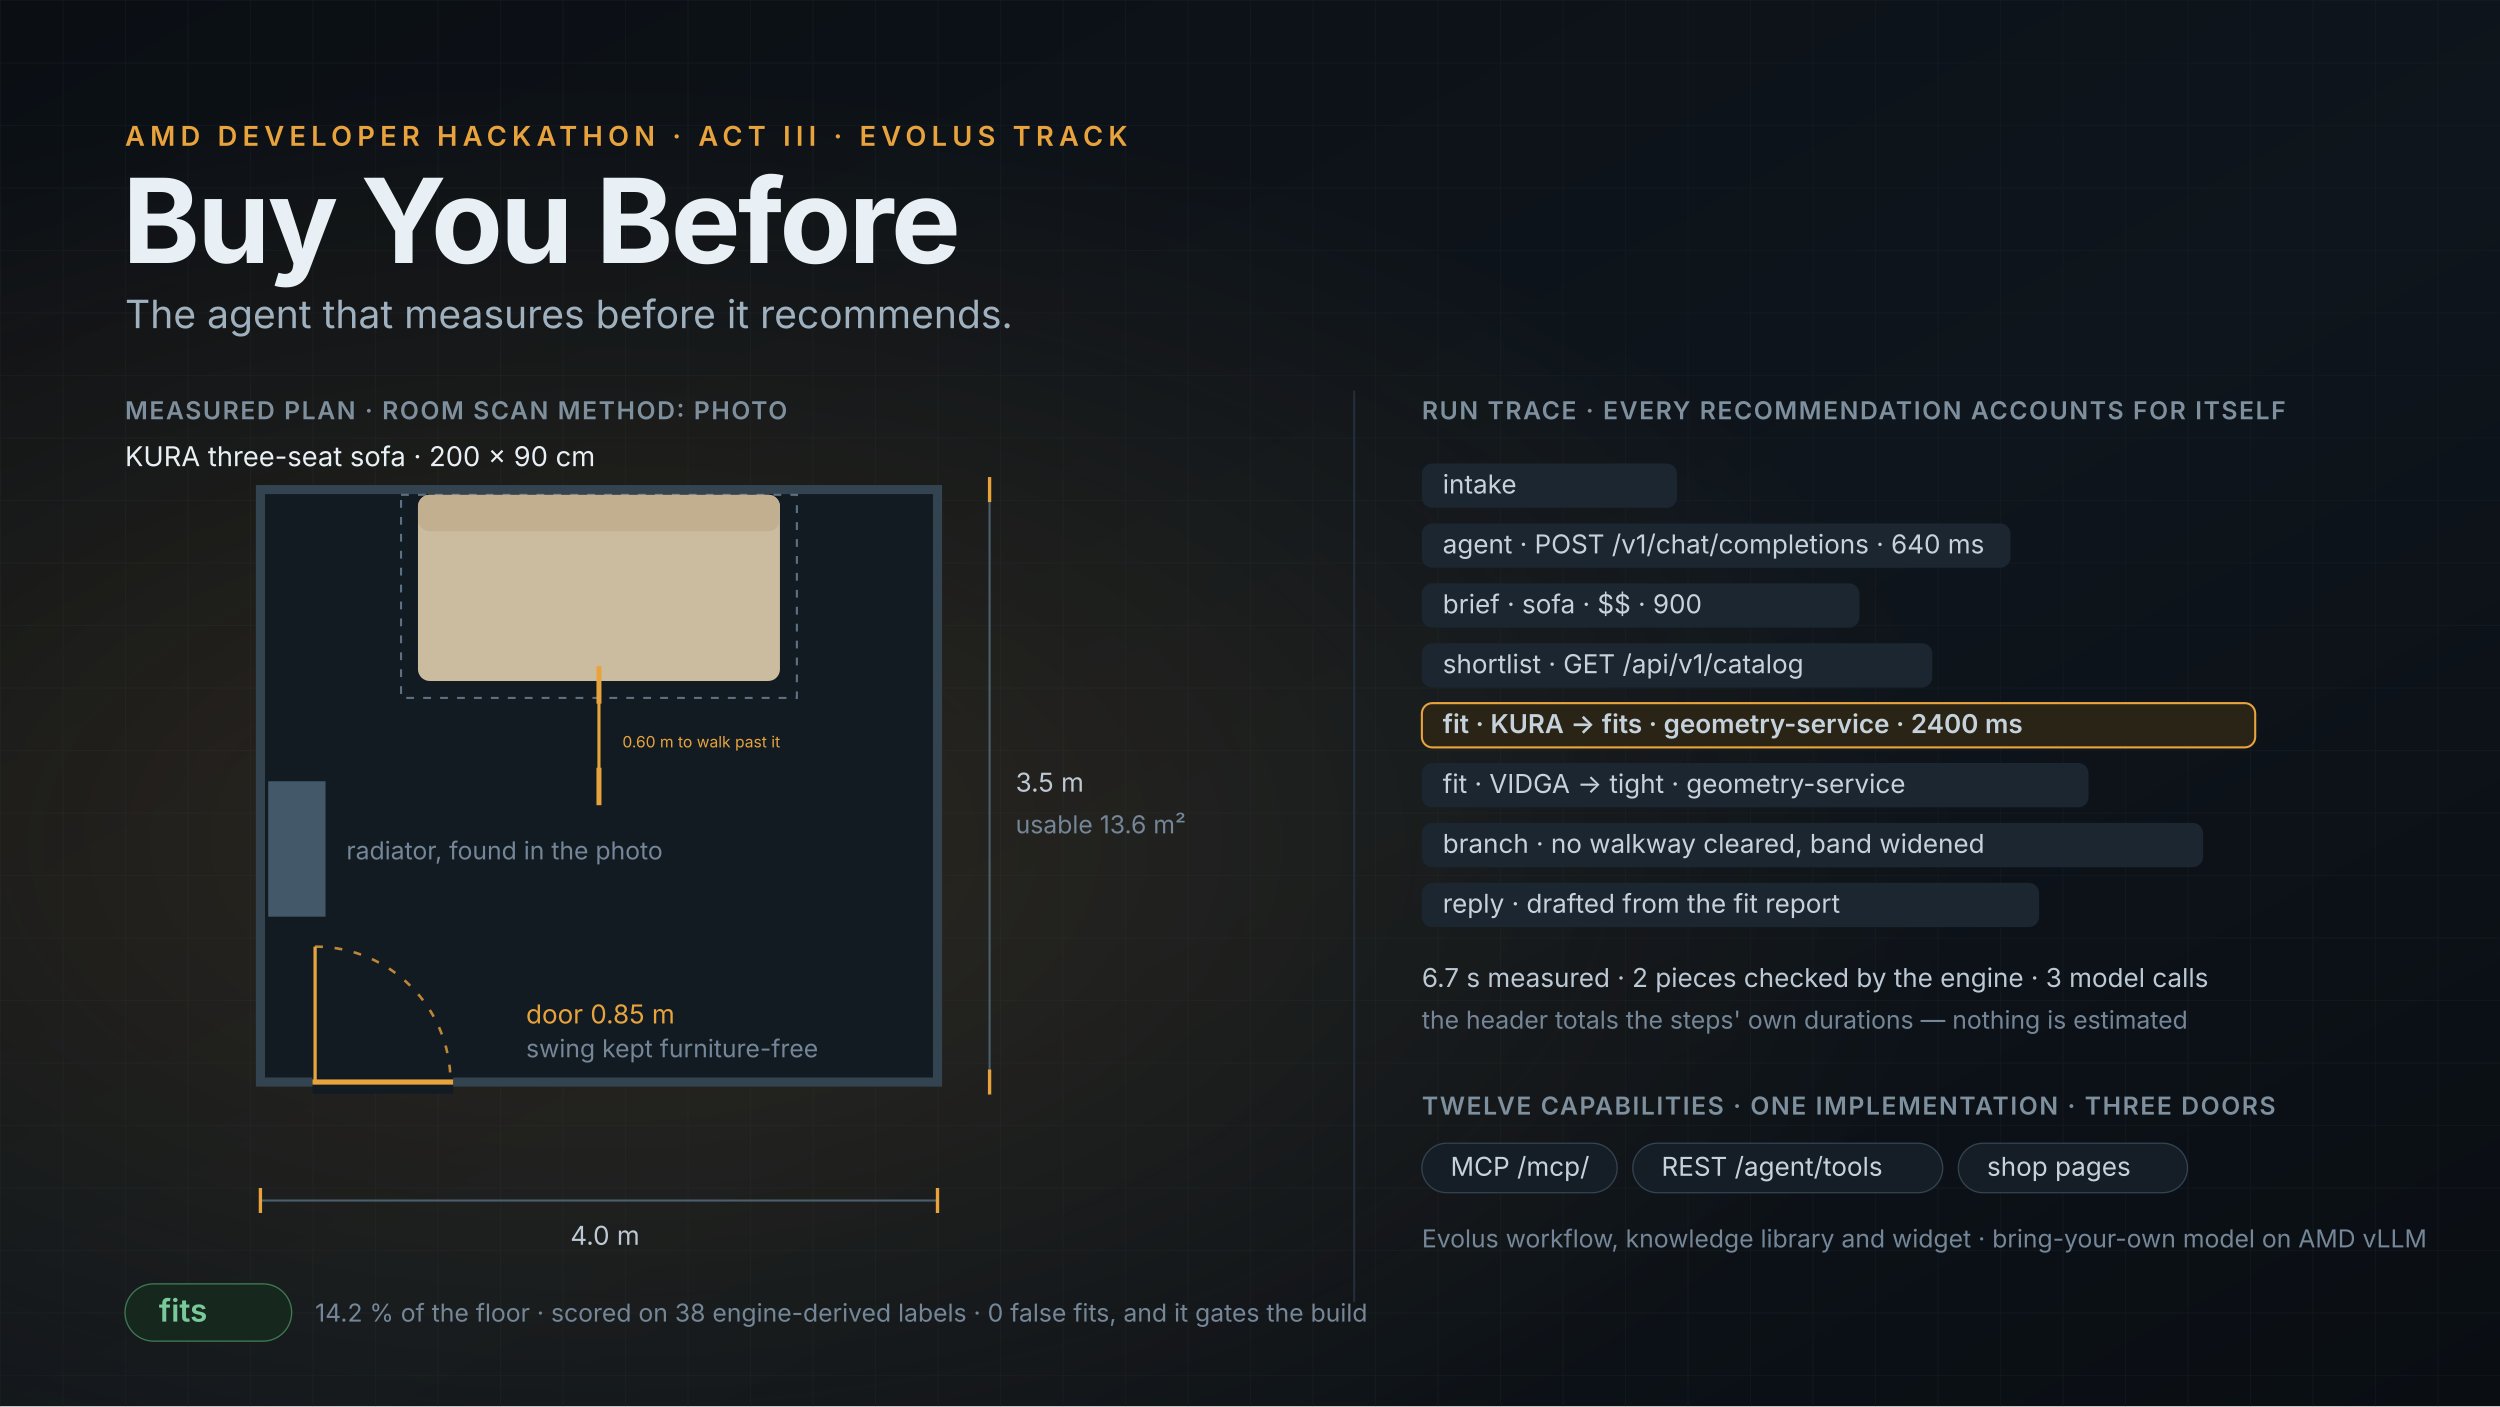
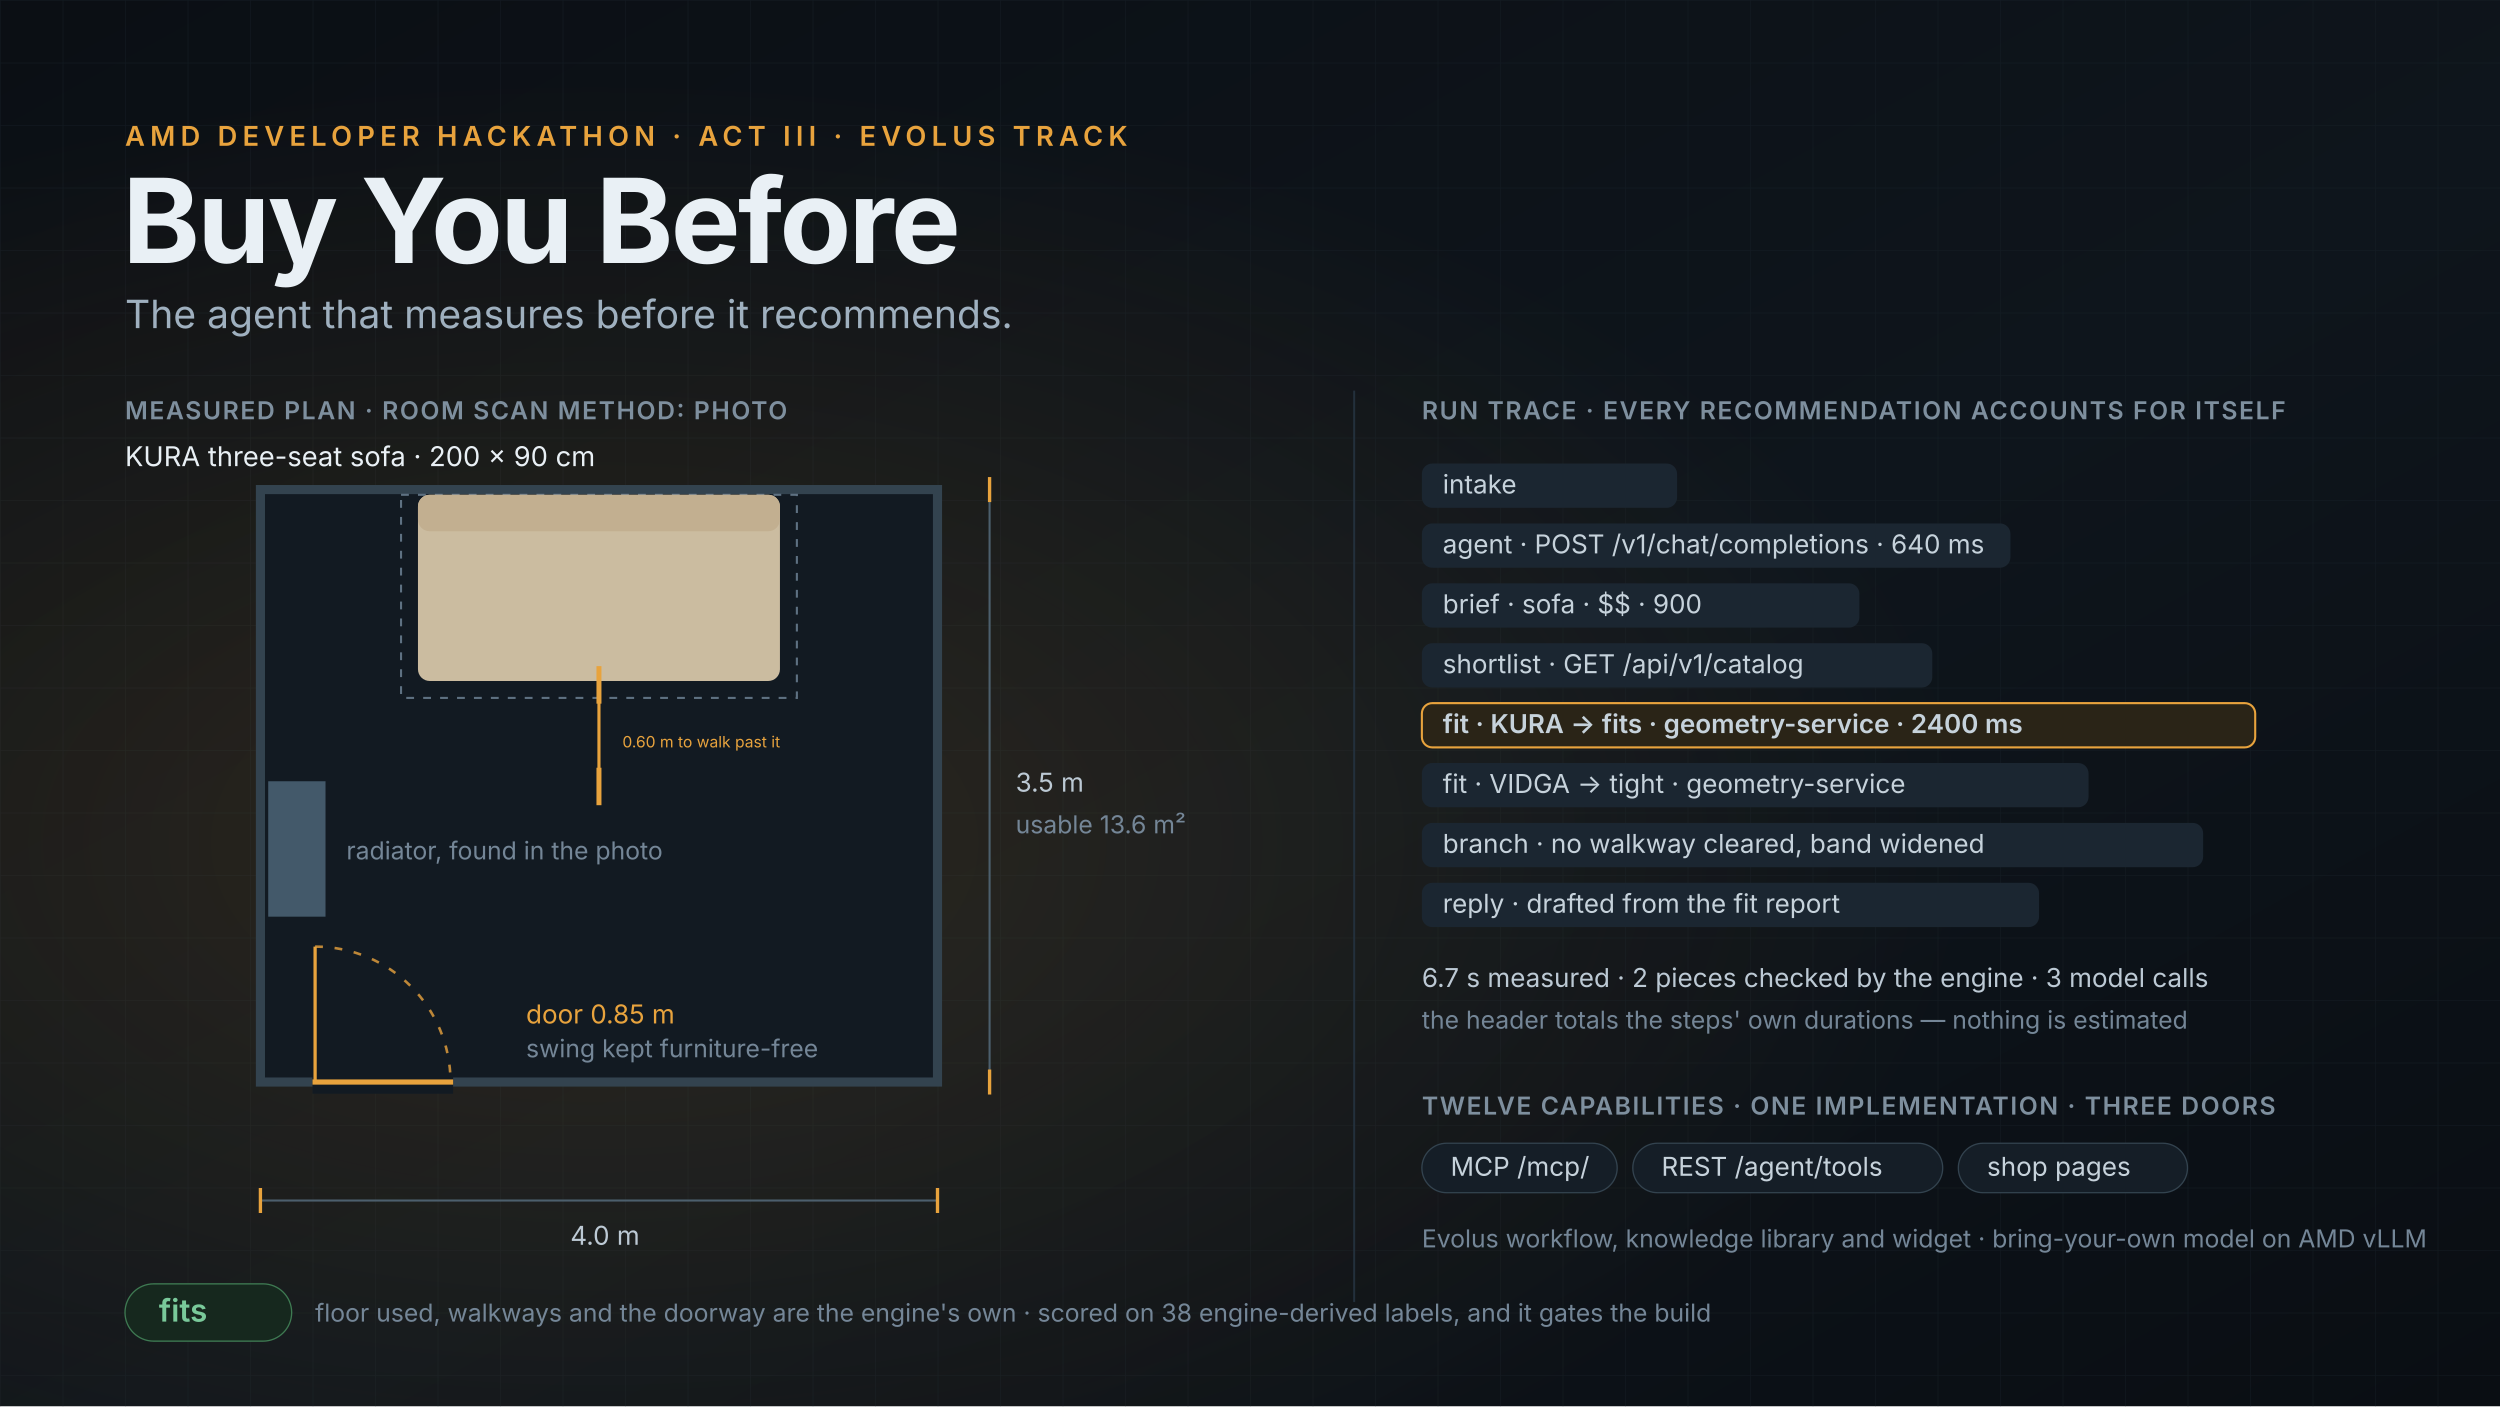
<svg xmlns="http://www.w3.org/2000/svg" width="1920" height="1080" viewBox="0 0 1920 1080" role="img" aria-label="Buy You Before — the agent that measures before it recommends">
  <defs>
    <linearGradient id="bg" x1="0" y1="0" x2="1" y2="1">
      <stop offset="0" stop-color="#0B0F14" />
      <stop offset="0.55" stop-color="#0E151C" />
      <stop offset="1" stop-color="#0A0E13" />
    </linearGradient>
    <radialGradient id="glow" cx="0.24" cy="0.60" r="0.55">
      <stop offset="0" stop-color="#E8A33D" stop-opacity="0.14" />
      <stop offset="1" stop-color="#E8A33D" stop-opacity="0" />
    </radialGradient>
    <pattern id="grid" width="48" height="48" patternUnits="userSpaceOnUse">
      <path d="M48 0H0V48" fill="none" stroke="#192229" stroke-width="1" />
    </pattern>
    <marker id="tick" viewBox="0 0 6 12" refX="3" refY="6" markerWidth="6" markerHeight="12">
      <path d="M3 0v12" stroke="#E8A33D" stroke-width="1.6" />
    </marker>
    <style>
      .f { font-family: "Segoe UI", Inter, system-ui, sans-serif; }
      .eyebrow { font-size: 21px; letter-spacing: 4px; fill: #E8A33D; font-weight: 600; }
      .h1 { font-size: 90px; letter-spacing: -2px; fill: #E9F0F5; font-weight: 700; }
      .sub { font-size: 30px; fill: #9FB0BF; }
      .lbl { font-size: 19px; letter-spacing: 1.2px; fill: #7E8F9E; font-weight: 600; }
      .dim { font-size: 20px; fill: #BCC9D4; }
      .amber { fill: #E8A33D; }
      .step { font-size: 20px; fill: #C6D2DB; }
      .fine { font-size: 19px; fill: #748697; }
    </style>
  </defs>
  <rect width="1920" height="1080" fill="url(#bg)" />
  <rect width="1920" height="1080" fill="url(#grid)" opacity="0.55" />
  <rect width="1920" height="1080" fill="url(#glow)" />
  <g class="f">
    <text class="eyebrow" x="96" y="112">AMD DEVELOPER HACKATHON · ACT III · EVOLUS TRACK</text>
    <text class="h1" x="94" y="202">Buy You Before</text>
    <text class="sub" x="96" y="252">The agent that measures before it recommends.</text>
  </g>
  <g>
    <text class="f lbl" x="96" y="322">MEASURED PLAN · ROOM SCAN METHOD: PHOTO</text>
    <text class="f" x="96" y="358" font-size="21" fill="#E9F0F5">KURA three-seat sofa · 200 × 90 cm</text>
    <rect x="200" y="376" width="520" height="455" fill="#121A22" stroke="#33434F" stroke-width="7" />
    <rect x="240" y="822" width="108" height="18" fill="#121A22" />
    <path d="M348 831h-108" stroke="#E8A33D" stroke-width="4" />
    <path d="M242 727 A104 104 0 0 1 346 831" fill="none" stroke="#E8A33D" stroke-width="2" stroke-dasharray="6 9" opacity="0.8" />
    <path d="M242 831v-104" stroke="#E8A33D" stroke-width="2.5" />
    <text class="f dim amber" x="404" y="786">door 0.85 m</text>
    <text class="f fine" x="404" y="812">swing kept furniture-free</text>
    <rect x="308" y="380" width="304" height="156" fill="none" stroke="#5E7182" stroke-width="1.6" stroke-dasharray="6 7" />
    <rect x="321" y="380" width="278" height="143" rx="9" fill="#D8C7A9" opacity="0.93" />
    <rect x="321" y="380" width="278" height="28" rx="9" fill="#C2AF90" />
    <path d="M460 526v78" stroke="#E8A33D" stroke-width="2.4" marker-start="url(#tick)" marker-end="url(#tick)" />
    <text class="f amber" x="478" y="574">0.60 m to walk past it</text>
    <rect x="206" y="600" width="44" height="104" fill="#43596A" />
    <text class="f fine" x="266" y="660">radiator, found in the photo</text>
    <path d="M200 922h520" stroke="#4C5F6D" stroke-width="1.6" marker-start="url(#tick)" marker-end="url(#tick)" />
    <text class="f dim" x="438" y="956">4.0 m</text>
    <path d="M760 376v455" stroke="#4C5F6D" stroke-width="1.6" marker-start="url(#tick)" marker-end="url(#tick)" />
    <text class="f dim" x="780" y="608">3.5 m</text>
    <text class="f fine" x="780" y="640">usable 13.6 m²</text>
  </g>
  <g class="f">
    <rect x="96" y="986" width="128" height="44" rx="22" fill="#16281E" stroke="#3E7A52" />
    <text x="122" y="1015" font-size="24" fill="#79C99A" font-weight="600">fits</text>
-     <text class="fine" x="242" y="1015">14.2 % of the floor · scored on 38 engine-derived labels · 0 false fits, and it gates the build</text>
+     <text class="fine" x="242" y="1015">floor used, walkways and the doorway are the engine's own · scored on 38 engine-derived labels, and it gates the build</text>
  </g>
  <g>
    <line x1="1040" y1="300" x2="1040" y2="1000" stroke="#23303C" stroke-width="1.5" />
    <text class="f lbl" x="1092" y="322">RUN TRACE · EVERY RECOMMENDATION ACCOUNTS FOR ITSELF</text>
    <g class="f">
      <rect x="1092" y="356" width="196" height="34" rx="8" fill="#1B2631" />
      <text class="step" x="1108" y="379">intake</text>
      <rect x="1092" y="402" width="452" height="34" rx="8" fill="#1B2631" />
      <text class="step" x="1108" y="425">agent · POST /v1/chat/completions · 640 ms</text>
      <rect x="1092" y="448" width="336" height="34" rx="8" fill="#1B2631" />
      <text class="step" x="1108" y="471">brief · sofa · $$ · 900</text>
      <rect x="1092" y="494" width="392" height="34" rx="8" fill="#1B2631" />
      <text class="step" x="1108" y="517">shortlist · GET /api/v1/catalog</text>
      <rect x="1092" y="540" width="640" height="34" rx="8" fill="#2A2417" stroke="#E8A33D" stroke-width="1.6" />
      <text class="step amber" x="1108" y="563" font-weight="600">fit · KURA → fits · geometry-service · 2400 ms</text>
      <rect x="1092" y="586" width="512" height="34" rx="8" fill="#1B2631" />
      <text class="step" x="1108" y="609">fit · VIDGA → tight · geometry-service</text>
      <rect x="1092" y="632" width="600" height="34" rx="8" fill="#1B2631" />
      <text class="step" x="1108" y="655">branch · no walkway cleared, band widened</text>
      <rect x="1092" y="678" width="474" height="34" rx="8" fill="#1B2631" />
      <text class="step" x="1108" y="701">reply · drafted from the fit report</text>
    </g>
    <g class="f">
      <text class="dim" x="1092" y="758">6.7 s measured · 2 pieces checked by the engine · 3 model calls</text>
      <text class="fine" x="1092" y="790">the header totals the steps' own durations — nothing is estimated</text>
    </g>
    <g class="f">
      <text class="lbl" x="1092" y="856">TWELVE CAPABILITIES · ONE IMPLEMENTATION · THREE DOORS</text>
      <rect x="1092" y="878" width="150" height="38" rx="19" fill="#151E27" stroke="#33434F" />
      <text class="step" x="1114" y="903">MCP /mcp/</text>
      <rect x="1254" y="878" width="238" height="38" rx="19" fill="#151E27" stroke="#33434F" />
      <text class="step" x="1276" y="903">REST /agent/tools</text>
      <rect x="1504" y="878" width="176" height="38" rx="19" fill="#151E27" stroke="#33434F" />
      <text class="step" x="1526" y="903">shop pages</text>
      <text class="fine" x="1092" y="958">Evolus workflow, knowledge library and widget · bring-your-own model on AMD vLLM</text>
    </g>
  </g>
</svg>
